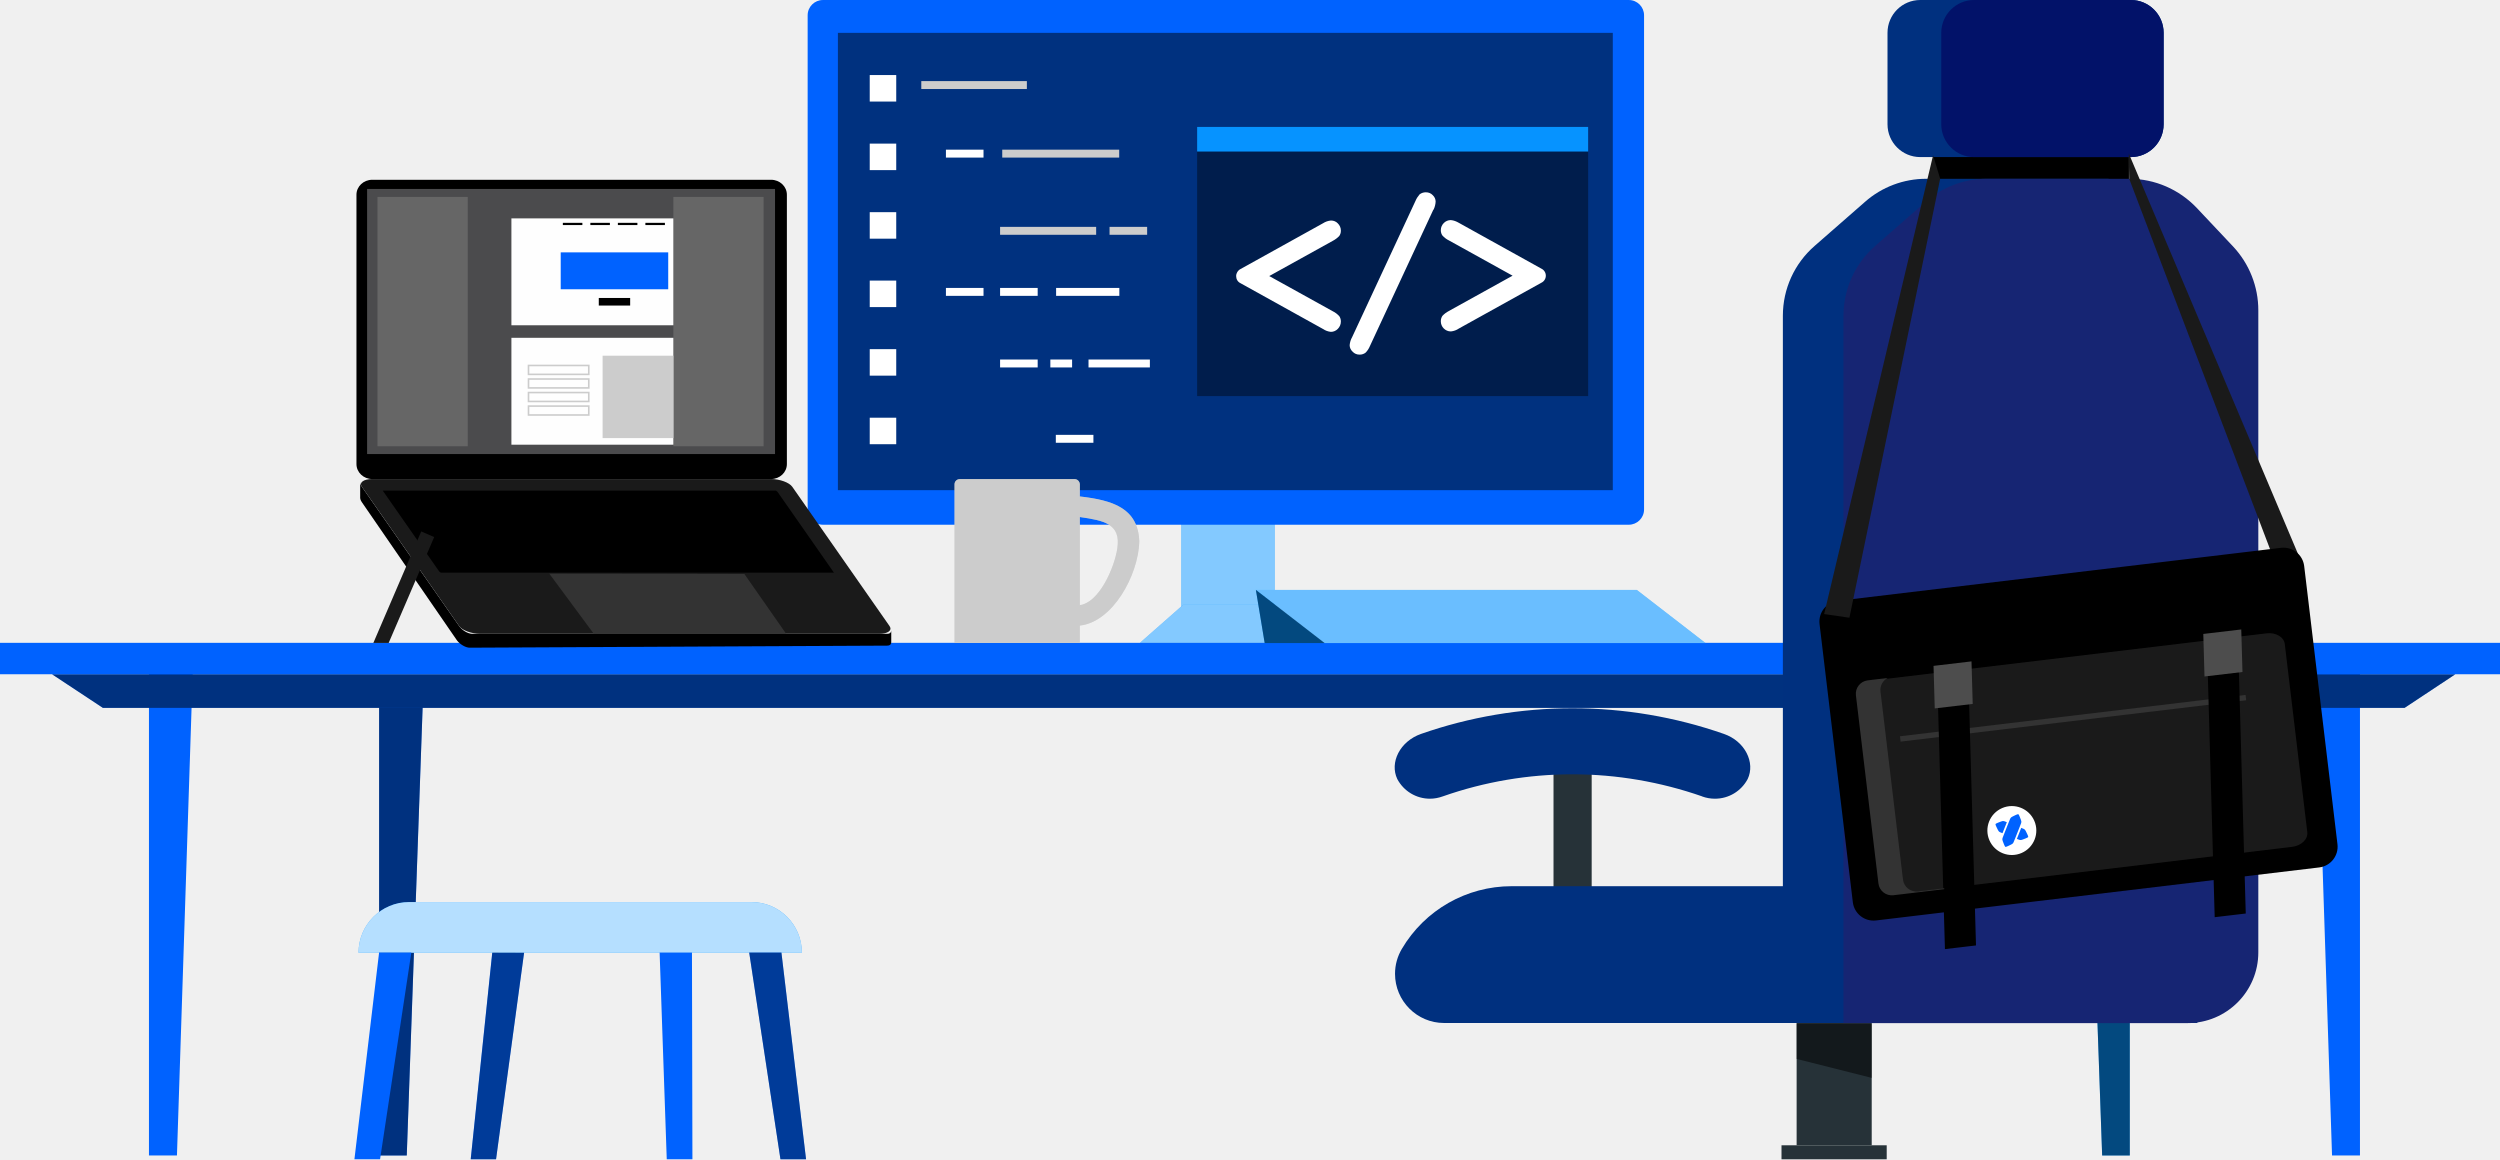
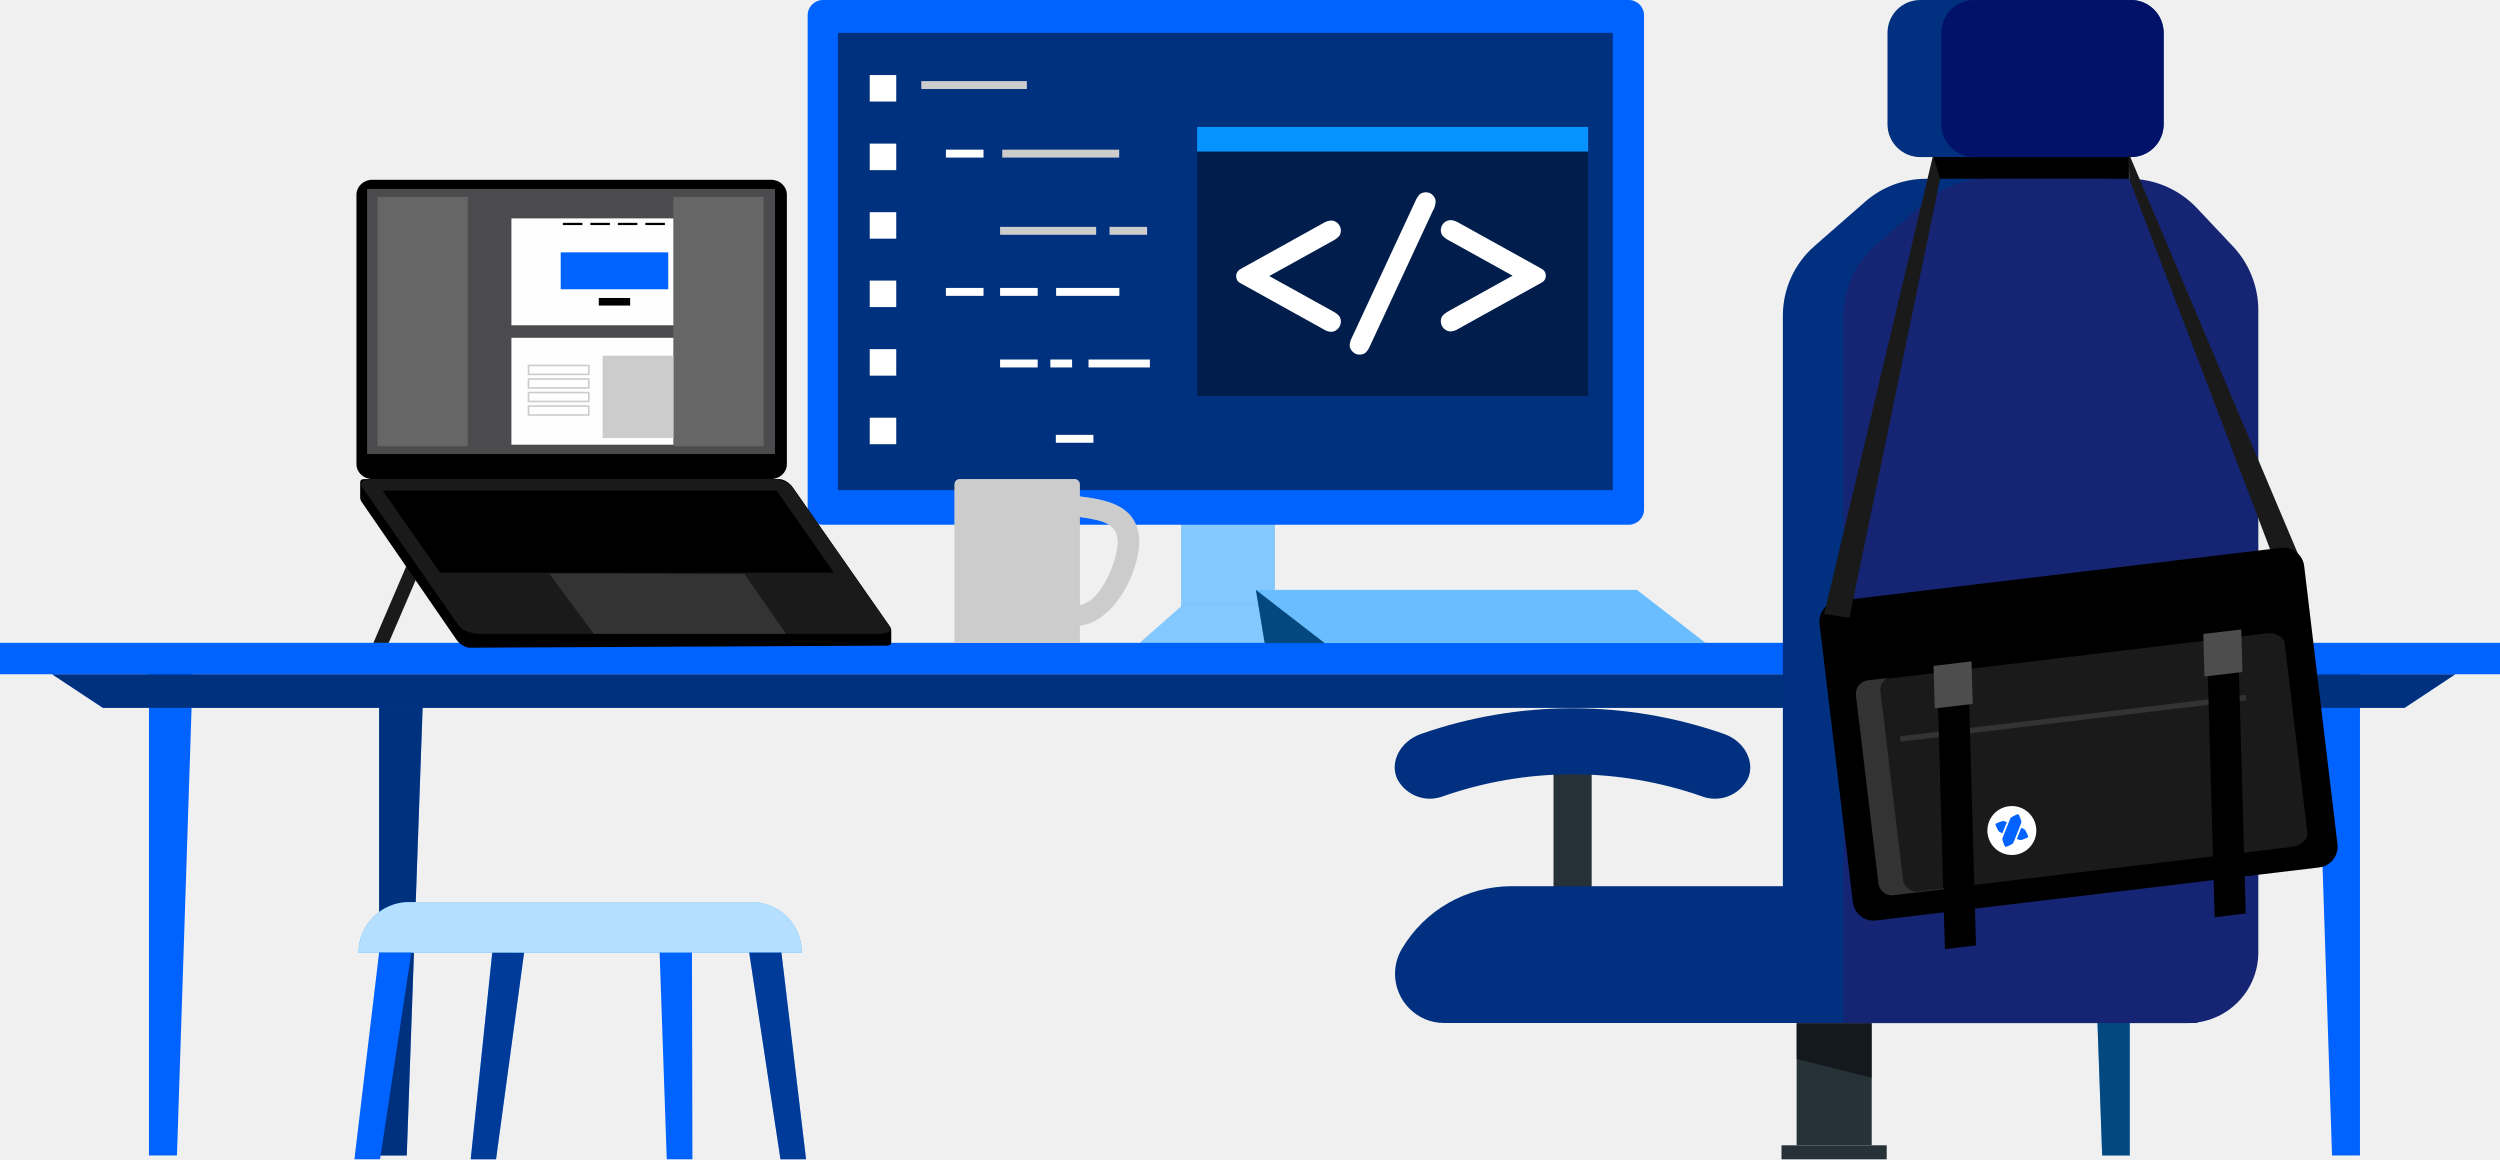
<svg xmlns="http://www.w3.org/2000/svg" xml:space="preserve" width="409.049mm" height="189.684mm" version="1.1" style="shape-rendering:geometricPrecision; text-rendering:geometricPrecision; image-rendering:optimizeQuality; fill-rule:evenodd; clip-rule:evenodd" viewBox="0 0 8770.21 4066.92">
  <defs>
    <style type="text/css">
   
    .str0 {stroke:black;stroke-width:5.67;stroke-miterlimit:22.926}
    .str1 {stroke:#CCCCCC;stroke-width:5.67;stroke-miterlimit:22.926}
    .fil26 {fill:none}
    .fil24 {fill:#FEFEFE}
    .fil10 {fill:#4B4B4D}
    .fil9 {fill:black}
-     .fil7 {fill:black}
-     .fil8 {fill:#1A1A1A}
+     .fil8 {fill:black}
+     .fil0 {fill:#1A1A1A}
    .fil11 {fill:#333333}
    .fil20 {fill:#4D4D4D}
    .fil23 {fill:#666666}
    .fil25 {fill:#CCCCCC}
    .fil21 {fill:white}
    .fil22 {fill:#0062FF}
    .fil18 {fill:#00307F}
    .fil19 {fill:#021269}
-     .fil1 {fill:#0693FF;fill-rule:nonzero}
+     .fil2 {fill:#0693FF;fill-rule:nonzero}
    .fil17 {fill:#162573;fill-rule:nonzero}
    .fil13 {fill:#263238;fill-rule:nonzero}
-     .fil6 {fill:#CCCCCC;fill-rule:nonzero}
-     .fil0 {fill:white;fill-rule:nonzero}
-     .fil3 {fill:#0062FF;fill-rule:nonzero}
+     .fil7 {fill:#CCCCCC;fill-rule:nonzero}
+     .fil1 {fill:white;fill-rule:nonzero}
+     .fil4 {fill:#0062FF;fill-rule:nonzero}
    .fil14 {fill:#00307F;fill-rule:nonzero}
-     .fil5 {fill:black;fill-rule:nonzero;fill-opacity:0.4}
+     .fil6 {fill:black;fill-rule:nonzero;fill-opacity:0.4}
    .fil12 {fill:white;fill-rule:nonzero;fill-opacity:0.4}
-     .fil4 {fill:black;fill-rule:nonzero;fill-opacity:0.502}
+     .fil5 {fill:black;fill-rule:nonzero;fill-opacity:0.502}
    .fil16 {fill:#CCCCCC;fill-rule:nonzero;fill-opacity:0.502}
-     .fil2 {fill:white;fill-rule:nonzero;fill-opacity:0.502}
+     .fil3 {fill:white;fill-rule:nonzero;fill-opacity:0.502}
    .fil15 {fill:white;fill-rule:nonzero;fill-opacity:0.702}
   
  </style>
  </defs>
  <g id="Layer_x0020_1">
-     <g id="_3010786094752">
-       <rect class="fil0" x="3894.4" y="1525.49" width="131.88" height="27.79" />
-       <rect class="fil0" x="4090.45" y="1525.49" width="73.77" height="27.79" />
-       <rect class="fil1" x="4144.02" y="1577.03" width="327.92" height="665.97" />
-       <polygon class="fil2" points="4144.01,2242.99 4471.94,2242.99 4471.94,1577.02 4144.01,1577.02 " />
-       <polygon class="fil1" points="4619.99,2255.11 3998.99,2255.11 4150.58,2121.72 4468.4,2121.72 " />
+     <g id="_2812809870992">
+       <polygon class="fil0" points="1523.16,1884.11 1477.7,1864.33 1309.71,2255.54 1363.43,2255.54 " />
+       <rect class="fil1" x="3894.4" y="1525.49" width="131.88" height="27.79" />
+       <rect class="fil1" x="4090.45" y="1525.49" width="73.77" height="27.79" />
+       <rect class="fil2" x="4144.02" y="1577.03" width="327.92" height="665.97" />
+       <polygon class="fil3" points="4144.01,2242.99 4471.94,2242.99 4471.94,1577.02 4144.01,1577.02 " />
      <polygon class="fil2" points="4619.99,2255.11 3998.99,2255.11 4150.58,2121.72 4468.4,2121.72 " />
+       <polygon class="fil3" points="4619.99,2255.11 3998.99,2255.11 4150.58,2121.72 4468.4,2121.72 " />
      <g>
-         <polygon class="fil3" points="1329.99,2420.43 1329.99,4053.49 1426.92,4053.49 1484.77,2420.43 " />
        <polygon class="fil4" points="1329.99,2420.43 1329.99,4053.49 1426.92,4053.49 1484.77,2420.43 " />
-         <polygon class="fil3" points="522.54,2334.06 522.54,4053.49 620.75,4053.49 676.92,2334.06 " />
-         <polygon class="fil3" points="8278.94,2334.07 8278.94,4053.49 8180.98,4053.49 8124.56,2334.07 " />
-         <polygon class="fil3" points="8435.27,2483.35 361.13,2483.35 182.52,2365.32 8613.49,2365.32 " />
-         <polygon class="fil4" points="8435.27,2483.36 361.13,2483.36 182.52,2365.33 8613.49,2365.33 " />
-         <rect class="fil3" x="0" y="2255.12" width="8770.21" height="110.21" />
-         <polygon class="fil1" points="7471.48,2420.43 7471.48,4053.49 7374.56,4053.49 7316.72,2420.43 " />
-         <polygon class="fil4" points="7471.48,2420.43 7471.48,4053.49 7374.56,4053.49 7316.72,2420.43 " />
+         <polygon class="fil5" points="1329.99,2420.43 1329.99,4053.49 1426.92,4053.49 1484.77,2420.43 " />
+         <polygon class="fil4" points="522.54,2334.06 522.54,4053.49 620.75,4053.49 676.92,2334.06 " />
+         <polygon class="fil4" points="8278.94,2334.07 8278.94,4053.49 8180.98,4053.49 8124.56,2334.07 " />
+         <polygon class="fil4" points="8435.27,2483.35 361.13,2483.35 182.52,2365.32 8613.49,2365.32 " />
+         <polygon class="fil5" points="8435.27,2483.36 361.13,2483.36 182.52,2365.33 8613.49,2365.33 " />
+         <rect class="fil4" x="0" y="2255.12" width="8770.21" height="110.21" />
+         <polygon class="fil2" points="7471.48,2420.43 7471.48,4053.49 7374.56,4053.49 7316.72,2420.43 " />
+         <polygon class="fil5" points="7471.48,2420.43 7471.48,4053.49 7374.56,4053.49 7316.72,2420.43 " />
      </g>
-       <path class="fil3" d="M2886.87 0.04l2827.05 0c29.81,0 53.56,24.26 53.56,53.56l0 1733.62c0,29.81 -24.26,53.56 -53.56,53.56l-2827.05 0c-29.81,0 -53.56,-24.26 -53.56,-53.56l0 -1733.62c0,-29.81 24.26,-53.56 53.56,-53.56z" />
-       <polygon class="fil4" points="2939.42,1719.52 5657.83,1719.52 5657.83,115.25 2939.42,115.25 " />
-       <polygon class="fil5" points="4199.59,1389.57 5571.43,1389.57 5571.43,445.19 4199.59,445.19 " />
-       <rect class="fil1" x="4199.59" y="445.2" width="1371.84" height="86.41" />
-       <path class="fil0" d="M4451.22 967.65l224.35 124.3c8.59,4.05 16.17,10.11 22.74,17.18 3.54,5.05 5.56,11.63 5.56,18.19 0,0.51 0,0.51 0,1.01 0,0 0,0 0,0 0,9.6 -4.04,18.7 -10.61,25.27 -6.06,6.57 -15.16,10.61 -24.26,10.61 -10.11,-1.01 -19.7,-4.54 -27.79,-10.11l-289.52 -160.68c-9.6,-4.54 -15.16,-14.15 -15.16,-24.76 0,-10.61 6.06,-20.21 15.16,-24.76l289.52 -160.68c8.59,-5.56 17.69,-8.59 27.79,-9.6 0,0 0.51,0 0.51,0 9.1,0 17.69,3.54 23.75,10.11 6.57,6.57 10.61,15.16 10.61,24.76 0,0 0,0 0,0.51 0,0.51 0,0.51 0,1.01 0,6.57 -2.02,12.63 -5.56,17.69 -6.57,7.07 -14.15,12.63 -22.74,17.18l-224.35 124.3 0 -1.51z" />
-       <path class="fil0" d="M5028.26 735.73l-222.32 478c-3.54,8.59 -8.59,16.68 -15.16,23.24 -5.56,4.55 -13.13,7.07 -20.21,7.07 -0.51,0 -0.51,0 -1.01,0 0,0 -0.51,0 -0.51,0 -9.1,0 -17.69,-3.54 -23.75,-10.1 -6.57,-6.06 -10.61,-14.15 -10.61,-23.24 1.01,-9.6 3.54,-19.2 8.59,-27.79l222.32 -478c3.54,-8.59 8.59,-16.17 14.65,-23.24 6.06,-4.54 13.64,-7.07 21.22,-7.07 0,0 0.51,0 0.51,0 0,0 0.51,0 0.51,0 9.1,0 17.69,3.54 23.75,10.11 6.57,6.06 10.1,14.15 10.1,22.74 -0.51,9.6 -3.03,19.2 -7.07,27.79l0 0 -1.02 0.5z" />
-       <path class="fil0" d="M5307.17 967.65l-224.35 -124.3c-8.59,-4.05 -16.17,-10.11 -22.74,-17.18 -3.54,-5.05 -5.56,-11.63 -5.56,-17.69 0,-0.51 0,-0.51 0,-1.01 0,0 0,0 0,-0.51 0,-9.1 4.04,-18.19 10.61,-24.76 6.57,-6.57 15.16,-10.11 24.26,-10.11 0,0 0.51,0 0.51,0 10.11,1.01 19.2,4.55 27.79,9.6l289.53 160.68c9.6,4.55 15.66,14.15 15.66,24.76 0,10.61 -6.06,20.21 -15.66,24.76l-289.53 160.68c-8.09,5.56 -17.69,9.1 -27.79,10.11 0,0 -0.51,0 -0.51,0 -9.6,0 -18.19,-4.04 -24.76,-10.61 -6.57,-6.57 -10.11,-15.66 -10.11,-24.76 0,0 0,0 0,0 0,-0.51 0,-0.51 0,-1.01 0,-6.57 2.02,-12.63 5.56,-18.19 6.57,-7.07 14.15,-12.63 22.74,-17.18l224.35 -124.3 0 1z" />
-       <rect class="fil0" x="3051.09" y="263.29" width="92.97" height="92.97" />
-       <rect class="fil0" x="3051.09" y="503.81" width="92.97" height="92.97" />
-       <rect class="fil0" x="3051.09" y="744.32" width="92.97" height="92.97" />
-       <rect class="fil0" x="3051.09" y="984.33" width="92.97" height="92.97" />
-       <rect class="fil0" x="3051.09" y="1224.84" width="92.97" height="92.97" />
-       <rect class="fil0" x="3051.09" y="1465.36" width="92.97" height="92.97" />
-       <rect class="fil6" x="3231.98" y="284.51" width="370.37" height="27.79" />
-       <rect class="fil0" x="3318.38" y="525.03" width="131.88" height="27.79" />
-       <rect class="fil6" x="3892.38" y="795.86" width="131.88" height="27.79" />
-       <rect class="fil0" x="3318.38" y="1010.1" width="131.88" height="27.79" />
-       <rect class="fil0" x="3508.37" y="1010.1" width="131.88" height="27.79" />
-       <rect class="fil6" x="3508.37" y="795.86" width="337.02" height="27.79" />
-       <rect class="fil0" x="3704.92" y="1010.1" width="221.82" height="27.79" />
-       <rect class="fil0" x="3703.91" y="1525.49" width="131.88" height="27.79" />
-       <rect class="fil6" x="3515.95" y="525.03" width="410.29" height="27.79" />
-       <rect class="fil0" x="3508.37" y="1261.22" width="131.88" height="27.79" />
-       <rect class="fil0" x="3684.71" y="1261.22" width="76.3" height="27.79" />
-       <rect class="fil0" x="3818.61" y="1261.22" width="215.25" height="27.79" />
-       <rect class="fil7" x="1250.48" y="630.66" width="1509.95" height="1049.87" rx="55.4" ry="52.49" />
-       <polygon class="fil7" points="3126.59,2211.5 3126.59,2252.94 3126.07,2256.97 3124.37,2260.29 3121.51,2262.8 3117.53,2264.38 3112.47,2264.94 1648.14,2272.16 1645.27,2272.03 1642.3,2271.61 1639.24,2270.94 1636.1,2270.02 1632.93,2268.88 1629.74,2267.51 1626.56,2265.95 1623.4,2264.19 1620.3,2262.26 1617.27,2260.17 1614.34,2257.93 1611.54,2255.56 1608.88,2253.07 1606.4,2250.47 1604.11,2247.78 1602.04,2245.02 1269.44,1761.79 1266.18,1756.34 1264.22,1751.25 1263.51,1746.64 1263.51,1692.52 1264.22,1697.13 1266.18,1702.22 1269.44,1707.67 1610.71,2196.35 1612.78,2199.12 1615.07,2201.8 1617.55,2204.4 1620.21,2206.89 1623.02,2209.26 1625.94,2211.5 1628.97,2213.59 1632.07,2215.53 1635.22,2217.28 1638.41,2218.85 1641.6,2220.21 1644.78,2221.36 1647.91,2222.27 1650.97,2222.94 1653.95,2223.36 1656.81,2223.5 3112.47,2223.5 3117.53,2222.94 3121.51,2221.36 3124.37,2218.85 3126.07,2215.53 " />
-       <rect class="fil8" transform="matrix(1.29642 -0 0.443658 0.635295 1250.48 1680.53)" width="1164.7" height="854.67" rx="42.73" ry="42.73" />
+       <path class="fil4" d="M2886.87 0.04l2827.05 0c29.81,0 53.56,24.26 53.56,53.56l0 1733.62c0,29.81 -24.26,53.56 -53.56,53.56l-2827.05 0c-29.81,0 -53.56,-24.26 -53.56,-53.56l0 -1733.62c0,-29.81 24.26,-53.56 53.56,-53.56z" />
+       <polygon class="fil5" points="2939.42,1719.52 5657.83,1719.52 5657.83,115.25 2939.42,115.25 " />
+       <polygon class="fil6" points="4199.59,1389.57 5571.43,1389.57 5571.43,445.19 4199.59,445.19 " />
+       <rect class="fil2" x="4199.59" y="445.2" width="1371.84" height="86.41" />
+       <path class="fil1" d="M4451.22 967.65l224.35 124.3c8.59,4.05 16.17,10.11 22.74,17.18 3.54,5.05 5.56,11.63 5.56,18.19 0,0.51 0,0.51 0,1.01 0,0 0,0 0,0 0,9.6 -4.04,18.7 -10.61,25.27 -6.06,6.57 -15.16,10.61 -24.26,10.61 -10.11,-1.01 -19.7,-4.54 -27.79,-10.11l-289.52 -160.68c-9.6,-4.54 -15.16,-14.15 -15.16,-24.76 0,-10.61 6.06,-20.21 15.16,-24.76l289.52 -160.68c8.59,-5.56 17.69,-8.59 27.79,-9.6 0,0 0.51,0 0.51,0 9.1,0 17.69,3.54 23.75,10.11 6.57,6.57 10.61,15.16 10.61,24.76 0,0 0,0 0,0.51 0,0.51 0,0.51 0,1.01 0,6.57 -2.02,12.63 -5.56,17.69 -6.57,7.07 -14.15,12.63 -22.74,17.18l-224.35 124.3 0 -1.51z" />
+       <path class="fil1" d="M5028.26 735.73l-222.32 478c-3.54,8.59 -8.59,16.68 -15.16,23.24 -5.56,4.55 -13.13,7.07 -20.21,7.07 -0.51,0 -0.51,0 -1.01,0 0,0 -0.51,0 -0.51,0 -9.1,0 -17.69,-3.54 -23.75,-10.1 -6.57,-6.06 -10.61,-14.15 -10.61,-23.24 1.01,-9.6 3.54,-19.2 8.59,-27.79l222.32 -478c3.54,-8.59 8.59,-16.17 14.65,-23.24 6.06,-4.54 13.64,-7.07 21.22,-7.07 0,0 0.51,0 0.51,0 0,0 0.51,0 0.51,0 9.1,0 17.69,3.54 23.75,10.11 6.57,6.06 10.1,14.15 10.1,22.74 -0.51,9.6 -3.03,19.2 -7.07,27.79l0 0 -1.02 0.5z" />
+       <path class="fil1" d="M5307.17 967.65l-224.35 -124.3c-8.59,-4.05 -16.17,-10.11 -22.74,-17.18 -3.54,-5.05 -5.56,-11.63 -5.56,-17.69 0,-0.51 0,-0.51 0,-1.01 0,0 0,0 0,-0.51 0,-9.1 4.04,-18.19 10.61,-24.76 6.57,-6.57 15.16,-10.11 24.26,-10.11 0,0 0.51,0 0.51,0 10.11,1.01 19.2,4.55 27.79,9.6l289.53 160.68c9.6,4.55 15.66,14.15 15.66,24.76 0,10.61 -6.06,20.21 -15.66,24.76l-289.53 160.68c-8.09,5.56 -17.69,9.1 -27.79,10.11 0,0 -0.51,0 -0.51,0 -9.6,0 -18.19,-4.04 -24.76,-10.61 -6.57,-6.57 -10.11,-15.66 -10.11,-24.76 0,0 0,0 0,0 0,-0.51 0,-0.51 0,-1.01 0,-6.57 2.02,-12.63 5.56,-18.19 6.57,-7.07 14.15,-12.63 22.74,-17.18l224.35 -124.3 0 1z" />
+       <rect class="fil1" x="3051.09" y="263.29" width="92.97" height="92.97" />
+       <rect class="fil1" x="3051.09" y="503.81" width="92.97" height="92.97" />
+       <rect class="fil1" x="3051.09" y="744.32" width="92.97" height="92.97" />
+       <rect class="fil1" x="3051.09" y="984.33" width="92.97" height="92.97" />
+       <rect class="fil1" x="3051.09" y="1224.84" width="92.97" height="92.97" />
+       <rect class="fil1" x="3051.09" y="1465.36" width="92.97" height="92.97" />
+       <rect class="fil7" x="3231.98" y="284.51" width="370.37" height="27.79" />
+       <rect class="fil1" x="3318.38" y="525.03" width="131.88" height="27.79" />
+       <rect class="fil7" x="3892.38" y="795.86" width="131.88" height="27.79" />
+       <rect class="fil1" x="3318.38" y="1010.1" width="131.88" height="27.79" />
+       <rect class="fil1" x="3508.37" y="1010.1" width="131.88" height="27.79" />
+       <rect class="fil7" x="3508.37" y="795.86" width="337.02" height="27.79" />
+       <rect class="fil1" x="3704.92" y="1010.1" width="221.82" height="27.79" />
+       <rect class="fil1" x="3703.91" y="1525.49" width="131.88" height="27.79" />
+       <rect class="fil7" x="3515.95" y="525.03" width="410.29" height="27.79" />
+       <rect class="fil1" x="3508.37" y="1261.22" width="131.88" height="27.79" />
+       <rect class="fil1" x="3684.71" y="1261.22" width="76.3" height="27.79" />
+       <rect class="fil1" x="3818.61" y="1261.22" width="215.25" height="27.79" />
+       <rect class="fil8" x="1250.48" y="630.66" width="1509.95" height="1049.87" rx="55.4" ry="52.49" />
+       <path class="fil8" d="M3126.59 2211.5l0 0.54 0 40.9 -0.51 4.02 -1.7 3.32 -2.86 2.51 -3.98 1.59 -5.07 0.56 -1464.33 7.23 -2.87 -0.14 -2.98 -0.42 -3.06 -0.67 -3.13 -0.92 -3.17 -1.15 -3.19 -1.36 -3.19 -1.57 -3.16 -1.75 -3.1 -1.93 -3.03 -2.09 -2.92 -2.24 -2.8 -2.37 -2.66 -2.49 -2.48 -2.6 -2.29 -2.69 -2.07 -2.77 -332.6 -483.23 -3.25 -5.45 -1.96 -5.09 -0.71 -4.61 0 -54.12c-0.15,-7.22 4.79,-11.99 14.12,-11.99l1455.65 0c14.93,0 35.68,12.21 46.11,27.15l341.26 488.67c3.91,5.6 5.84,10.82 5.93,15.15zm-1860.41 -509.3l0.01 0.02 0.01 0.02 -0.02 -0.05zm387.7 521.15l0.08 0.01 0.07 0 -0.14 -0.02zm1467.64 -1.99l0.01 -0 0.01 -0 -0.01 0.01zm2.85 -2.5l0.02 -0.01 0.01 -0.02 -0.02 0.03zm1.7 -3.31l0.01 -0.03 0 -0.03 -0.02 0.06z" />
+       <rect class="fil0" transform="matrix(1.29642 -0 0.443658 0.635295 1250.48 1680.53)" width="1164.7" height="854.67" rx="42.73" ry="42.73" />
      <path class="fil9" d="M1342.56 1720.97l197.79 283.22c1.08,1.45 4.12,3.67 6.26,4.73l1378.93 0 -197.79 -283.22c-1.08,-1.45 -4.12,-3.67 -6.26,-4.73l-1378.93 0z" />
      <rect class="fil10" x="1287.82" y="662.83" width="1431.06" height="930.01" />
      <path class="fil11" d="M1927.08 2012.52l156.08 210.98c0,0 549.29,0 674.81,0l-146.55 -209.85c0,0 -618.82,-1.48 -684.34,-1.13z" />
-       <rect class="fil7" x="6781.42" y="229.1" width="686.48" height="551.06" rx="81.44" ry="114.91" />
-       <path class="fil7" d="M7386.46 229.1l-389.96 0c-44.79,0 -81.44,51.71 -81.44,114.91l0 321.24c0,63.2 36.65,114.91 81.44,114.91l389.96 0c44.79,0 81.44,-51.71 81.44,-114.91l0 -321.24c0,-63.2 -36.65,-114.91 -81.44,-114.91z" />
+       <rect class="fil8" x="6781.42" y="229.1" width="686.48" height="551.06" rx="81.44" ry="114.91" />
+       <path class="fil8" d="M7386.46 229.1l-389.96 0c-44.79,0 -81.44,51.71 -81.44,114.91l0 321.24c0,63.2 36.65,114.91 81.44,114.91l389.96 0c44.79,0 81.44,-51.71 81.44,-114.91l0 -321.24c0,-63.2 -36.65,-114.91 -81.44,-114.91z" />
      <g>
-         <polygon class="fil1" points="5741.96,2069.5 4405.73,2069.5 4646.99,2255.98 5983.22,2255.98 " />
+         <polygon class="fil2" points="5741.96,2069.5 4405.73,2069.5 4646.99,2255.98 5983.22,2255.98 " />
        <polygon class="fil12" points="5741.96,2069.5 4405.73,2069.5 4646.99,2255.98 5983.22,2255.98 " />
-         <polygon class="fil1" points="4436.6,2255.98 4405.73,2069.5 4646.99,2255.98 " />
-         <polygon class="fil4" points="4436.6,2255.98 4405.73,2069.5 4646.99,2255.98 " />
+         <polygon class="fil2" points="4436.6,2255.98 4405.73,2069.5 4646.99,2255.98 " />
+         <polygon class="fil5" points="4436.6,2255.98 4405.73,2069.5 4646.99,2255.98 " />
      </g>
      <polygon class="fil13" points="6618.73,4066.92 6618.73,4017.77 6249.68,4017.77 6249.68,4066.92 " />
      <rect class="fil13" x="6302.71" y="3589.17" width="263.42" height="428.6" />
-       <polygon class="fil4" points="6302.71,3714.8 6566.14,3781.31 6566.14,3589.17 6302.71,3589.17 " />
+       <polygon class="fil5" points="6302.71,3714.8 6566.14,3781.31 6566.14,3589.17 6302.71,3589.17 " />
      <rect class="fil13" x="5449.86" y="2619.38" width="133.88" height="570.75" />
      <path class="fil14" d="M6254.46 3589.17l0 -2481.2c0,0 0,0 0,-0.44 0,-93.89 40.42,-183.01 111.28,-244.73l176.92 -154.75c59.12,-52.16 135.62,-80.85 214.3,-80.85 0.44,0 0.87,0 1.31,0l638.56 0 311.67 332.97 0 2628.56 -1453.6 0 -0.44 0.43z" />
      <path class="fil14" d="M5303.36 3108.84l1457.51 0 0 479.9 -1694.85 0c-95.2,0 -172.14,-77.38 -172.14,-172.57 0,-30.86 8.26,-60.86 23.91,-87.37l0 0c80.42,-136.49 226.91,-219.95 385.13,-219.95 0.44,0 0.44,0 0.87,0l0 0 -0.44 -0.01z" />
      <path class="fil14" d="M5971.05 2793.69c-146.06,-50.85 -299.94,-77.38 -454.68,-77.38 -154.75,0 -308.63,26.08 -454.68,77.38 -14.35,5.22 -29.99,8.26 -45.21,8.26 -48.25,0 -92.16,-26.51 -114.76,-69.11l0 0c-27.38,-57.81 9.13,-132.15 83.46,-158.23 170.4,-59.55 350.36,-89.98 531.19,-89.98 180.83,0 360.79,30.43 531.19,89.98 74.34,25.65 110.84,100.85 83.46,158.23l0 0c-22.6,42.6 -66.51,69.11 -114.76,69.11 -15.22,0 -30.43,-2.61 -44.77,-7.83l0 0 -0.44 -0.43z" />
-       <polygon class="fil3" points="1848.46,3269.68 1740.17,4066.92 1651.19,4066.92 1735.88,3254.46 " />
-       <path class="fil1" d="M2813.04 3342.27l-1555.31 0c0,-98.24 79.55,-177.79 177.79,-177.79l1200.17 0c98.24,0 177.35,79.55 177.35,177.35l0 0 0 0.44z" />
+       <polygon class="fil4" points="1848.46,3269.68 1740.17,4066.92 1651.19,4066.92 1735.88,3254.46 " />
+       <path class="fil2" d="M2813.04 3342.27l-1555.31 0c0,-98.24 79.55,-177.79 177.79,-177.79l1200.17 0c98.24,0 177.35,79.55 177.35,177.35l0 0 0 0.44z" />
      <path class="fil15" d="M2813.04 3342.27l-1555.31 0c0,-98.24 79.55,-177.79 177.79,-177.79l1200.17 0c98.24,0 177.35,79.55 177.35,177.35l0 0 0 0.44z" />
-       <polygon class="fil3" points="1329.88,3341.84 1243.33,4066.92 1333.27,4066.92 1442.9,3341.84 " />
-       <polygon class="fil3" points="2741.31,3341.84 2827.7,4066.92 2737.92,4066.92 2628.29,3341.84 " />
-       <polygon class="fil3" points="2427.47,3341.84 2429.07,4066.92 2339.02,4066.92 2314.01,3341.84 " />
-       <polygon class="fil5" points="1838.46,3342.27 1740.09,4066.92 1651.45,4066.92 1727.18,3341.84 " />
-       <polygon class="fil5" points="2741.31,3341.84 2827.7,4066.92 2737.92,4066.92 2628.29,3341.84 " />
+       <polygon class="fil4" points="1329.88,3341.84 1243.33,4066.92 1333.27,4066.92 1442.9,3341.84 " />
+       <polygon class="fil4" points="2741.31,3341.84 2827.7,4066.92 2737.92,4066.92 2628.29,3341.84 " />
+       <polygon class="fil4" points="2427.47,3341.84 2429.07,4066.92 2339.02,4066.92 2314.01,3341.84 " />
+       <polygon class="fil6" points="1838.46,3342.27 1740.09,4066.92 1651.45,4066.92 1727.18,3341.84 " />
+       <polygon class="fil6" points="2741.31,3341.84 2827.7,4066.92 2737.92,4066.92 2628.29,3341.84 " />
      <g>
-         <path class="fil6" d="M3996.76 1900.43c-3.74,-117.66 -92.53,-145.47 -208.58,-158.84l0 -42.79c-0.54,-10.16 -8.56,-18.18 -18.72,-18.18 0,0 0,0 -0.54,0l-401.11 0c0,0 -0.54,0 -0.54,0 -10.16,0 -18.72,8.02 -18.72,18.18l0 0 0 556.74 439.62 0 0 -60.97c116.06,-12.83 204.83,-177.03 208.58,-294.15l0.01 0.01zm-208.57 222.48l0 -309.12c85.57,12.3 144.4,24.07 131.56,109.64 -10.16,68.46 -63.64,190.39 -131.56,199.48z" />
+         <path class="fil7" d="M3996.76 1900.43c-3.74,-117.66 -92.53,-145.47 -208.58,-158.84l0 -42.79c-0.54,-10.16 -8.56,-18.18 -18.72,-18.18 0,0 0,0 -0.54,0l-401.11 0c0,0 -0.54,0 -0.54,0 -10.16,0 -18.72,8.02 -18.72,18.18l0 0 0 556.74 439.62 0 0 -60.97c116.06,-12.83 204.83,-177.03 208.58,-294.15l0.01 0.01zm-208.57 222.48l0 -309.12c85.57,12.3 144.4,24.07 131.56,109.64 -10.16,68.46 -63.64,190.39 -131.56,199.48z" />
        <path class="fil16" d="M3996.76 1900.43c-3.74,-117.66 -92.53,-145.47 -208.58,-158.84l0 -42.79c-0.54,-10.16 -8.56,-18.18 -18.72,-18.18 0,0 0,0 -0.54,0l-401.11 0c0,0 -0.54,0 -0.54,0 -10.16,0 -18.72,8.02 -18.72,18.18l0 0 0 556.74 439.62 0 0 -60.97c116.06,-12.83 204.83,-177.03 208.58,-294.15l0.01 0.01zm-208.57 222.48l0 -309.12c85.57,12.3 144.4,24.07 131.56,109.64 -10.16,68.46 -63.64,190.39 -131.56,199.48z" />
      </g>
      <path class="fil17" d="M6467.03 3589.17l0 -2481.2c0,-93.89 40.42,-183.44 111.28,-245.17l176.92 -154.75c59.12,-52.16 135.62,-80.85 214.3,-80.85 0.44,0 0.87,0 1.31,0l498.15 0c0,0 0,0 0.44,0 89.98,0 175.61,37.38 237.34,102.58l127.36 135.19c56.51,60.43 88.25,140.41 88.25,223.43 0,0 0,0 0,0l0 2252.12c0,0 0,0 0,0.44 0,137.36 -111.28,248.21 -248.21,248.21 0,0 -0.44,0 -0.44,0l-1205.39 0 -1.31 -0.01z" />
      <rect class="fil18" x="6621.54" y="-0" width="968.66" height="551.06" rx="114.91" ry="114.91" />
      <path class="fil19" d="M7475.29 0l-550.25 0c-63.2,0 -114.91,51.71 -114.91,114.91l0 321.24c0,63.2 51.71,114.91 114.91,114.91l550.25 0c63.2,0 114.91,-51.71 114.91,-114.91l0 -321.24c0,-63.2 -51.71,-114.91 -114.91,-114.91z" />
-       <polygon class="fil8" points="7467.89,538.2 7469.43,627.21 7991.13,1999.17 8079.82,1986.31 " />
-       <rect class="fil7 str0" transform="matrix(1.22172 -0.146177 0.146177 1.22172 6378.32 2119.59)" width="1385.92" height="912.06" rx="56.73" ry="56.73" />
-       <rect class="fil8 str0" transform="matrix(1.08778 -0.130151 0.0988872 0.826482 6505.11 2392.41)" width="1385.92" height="912.06" rx="56.73" ry="56.73" />
+       <polygon class="fil0" points="7467.89,538.2 7469.43,627.21 7991.13,1999.17 8079.82,1986.31 " />
+       <rect class="fil8 str0" transform="matrix(1.22172 -0.146177 0.146177 1.22172 6378.32 2119.59)" width="1385.92" height="912.06" rx="56.73" ry="56.73" />
+       <rect class="fil0 str0" transform="matrix(1.08778 -0.130151 0.0988872 0.826482 6505.11 2392.41)" width="1385.92" height="912.06" rx="56.73" ry="56.73" />
      <rect class="fil11" transform="matrix(1.22172 -0.146177 0.146177 1.22172 6665.31 2582.9)" width="992.3" height="15.33" />
      <g>
-         <rect class="fil7 str0" transform="matrix(1.23506 -0.146177 0.0347281 1.22172 6801.25 2440.91)" width="82.56" height="724.22" />
+         <rect class="fil8 str0" transform="matrix(1.23506 -0.146177 0.0347281 1.22172 6801.25 2440.91)" width="82.56" height="724.22" />
        <rect class="fil20" transform="matrix(1.23506 -0.146177 0.0347281 1.22172 6783 2335.95)" width="107.84" height="122.16" />
-         <rect class="fil7 str0" transform="matrix(1.23506 -0.146177 0.0347281 1.22172 7747.59 2328.91)" width="82.56" height="724.22" />
+         <rect class="fil8 str0" transform="matrix(1.23506 -0.146177 0.0347281 1.22172 7747.59 2328.91)" width="82.56" height="724.22" />
        <rect class="fil20" transform="matrix(1.23506 -0.146177 0.0347281 1.22172 7729.35 2223.94)" width="107.84" height="122.16" />
      </g>
      <circle class="fil21" transform="matrix(1.12886 -0.489539 0.489539 1.12886 7057.75 2913.6)" r="69.77" />
      <path class="fil22" d="M7024.87 2922.94c-2.91,-1.18 -6.02,-2.44 -8.12,-3.27 -5.02,-1.98 -7.04,-6.23 -8.24,-8.72 -1.2,-2.49 -9.06,-17.66 -8.23,-20.05 1.03,-2.31 17.14,-8.01 19.71,-9.01 2.58,-1 6.96,-2.72 11.98,-0.74 2.1,0.83 5.24,2.04 8.17,3.16l-15.26 38.63zm21.16 -36.38c1.35,-3.3 4.18,-10.23 5.66,-13.97 1.98,-5.02 6.23,-7.04 8.72,-8.24 2.49,-1.2 17.66,-9.06 20.05,-8.23 2.31,1.03 8.01,17.13 9.01,19.71 1,2.58 2.72,6.96 0.74,11.98 -1.48,3.74 -4.15,10.74 -5.42,14.06l-15.31 38.76c-1.35,3.29 -4.18,10.23 -5.66,13.97 -1.98,5.02 -6.23,7.04 -8.72,8.24 -2.49,1.2 -17.66,9.06 -20.05,8.23 -2.31,-1.03 -8.01,-17.14 -9.01,-19.71 -1,-2.58 -2.72,-6.96 -0.73,-11.98 1.48,-3.74 4.15,-10.74 5.41,-14.06l15.31 -38.76zm44.61 17.7c2.91,1.18 6.02,2.44 8.12,3.27 5.02,1.98 7.04,6.23 8.24,8.72 1.2,2.49 9.06,17.66 8.23,20.05 -1.03,2.31 -17.13,8.01 -19.71,9.01 -2.58,1 -6.96,2.72 -11.97,0.73 -2.1,-0.83 -5.24,-2.04 -8.17,-3.16l15.26 -38.63z" />
-       <polygon class="fil8" points="6781.42,544.84 6806.23,627.21 6487.9,2167.04 6399.21,2154.18 " />
+       <polygon class="fil0" points="6781.42,544.84 6806.23,627.21 6487.9,2167.04 6399.21,2154.18 " />
      <path class="fil11" d="M6626.14 2670.35l-19.08 -159.48 -10.17 -84.98c-2.39,-19.95 8.19,-38.61 25.04,-47.46l-69.94 8.37c-25.79,3.08 -44.36,26.7 -41.27,52.49l8.57 71.58 19.08 159.48 51.33 428.97c3.09,25.79 26.7,44.36 52.49,41.27l178.34 -21.34 -0.09 -3.08 -92.08 11.02c-25.79,3.08 -49.41,-15.49 -52.49,-41.28l-49.72 -415.57z" />
-       <polygon class="fil8" points="1523.16,1884.11 1477.7,1864.33 1309.71,2255.54 1363.43,2255.54 " />
      <rect class="fil23" x="1324.25" y="690.85" width="316.63" height="874.64" />
      <rect class="fil23" x="2362.17" y="690.85" width="316.63" height="874.64" />
      <polygon class="fil24" points="1794.07,766.11 2362.17,766.11 2362.17,1141.08 1794.07,1141.08 " />
      <polygon class="fil24" points="1794.07,1185.06 2362.17,1185.06 2362.17,1560.03 1794.07,1560.03 " />
      <rect class="fil22" x="1967.04" y="885.33" width="377.14" height="129.41" />
-       <rect class="fil7" x="1974.52" y="781.73" width="68.48" height="7.81" />
-       <rect class="fil7" x="2071.03" y="781.73" width="68.48" height="7.81" />
-       <rect class="fil7" x="2167.55" y="781.73" width="68.48" height="7.81" />
-       <rect class="fil7" x="2264.06" y="781.73" width="68.48" height="7.81" />
-       <rect class="fil7" x="2100.58" y="1045.32" width="110.07" height="26.59" />
+       <rect class="fil8" x="1974.52" y="781.73" width="68.48" height="7.81" />
+       <rect class="fil8" x="2071.03" y="781.73" width="68.48" height="7.81" />
+       <rect class="fil8" x="2167.55" y="781.73" width="68.48" height="7.81" />
+       <rect class="fil8" x="2264.06" y="781.73" width="68.48" height="7.81" />
+       <rect class="fil8" x="2100.58" y="1045.32" width="110.07" height="26.59" />
      <rect class="fil25" x="2114" y="1247.83" width="248.18" height="289.07" />
      <rect class="fil26 str1" x="1854.04" y="1282.11" width="211.43" height="31.23" />
      <rect class="fil26 str1" x="1854.04" y="1329.6" width="211.43" height="31.23" />
      <rect class="fil26 str1" x="1854.04" y="1377.09" width="211.43" height="31.23" />
      <rect class="fil26 str1" x="1854.04" y="1424.57" width="211.43" height="31.23" />
    </g>
  </g>
</svg>
